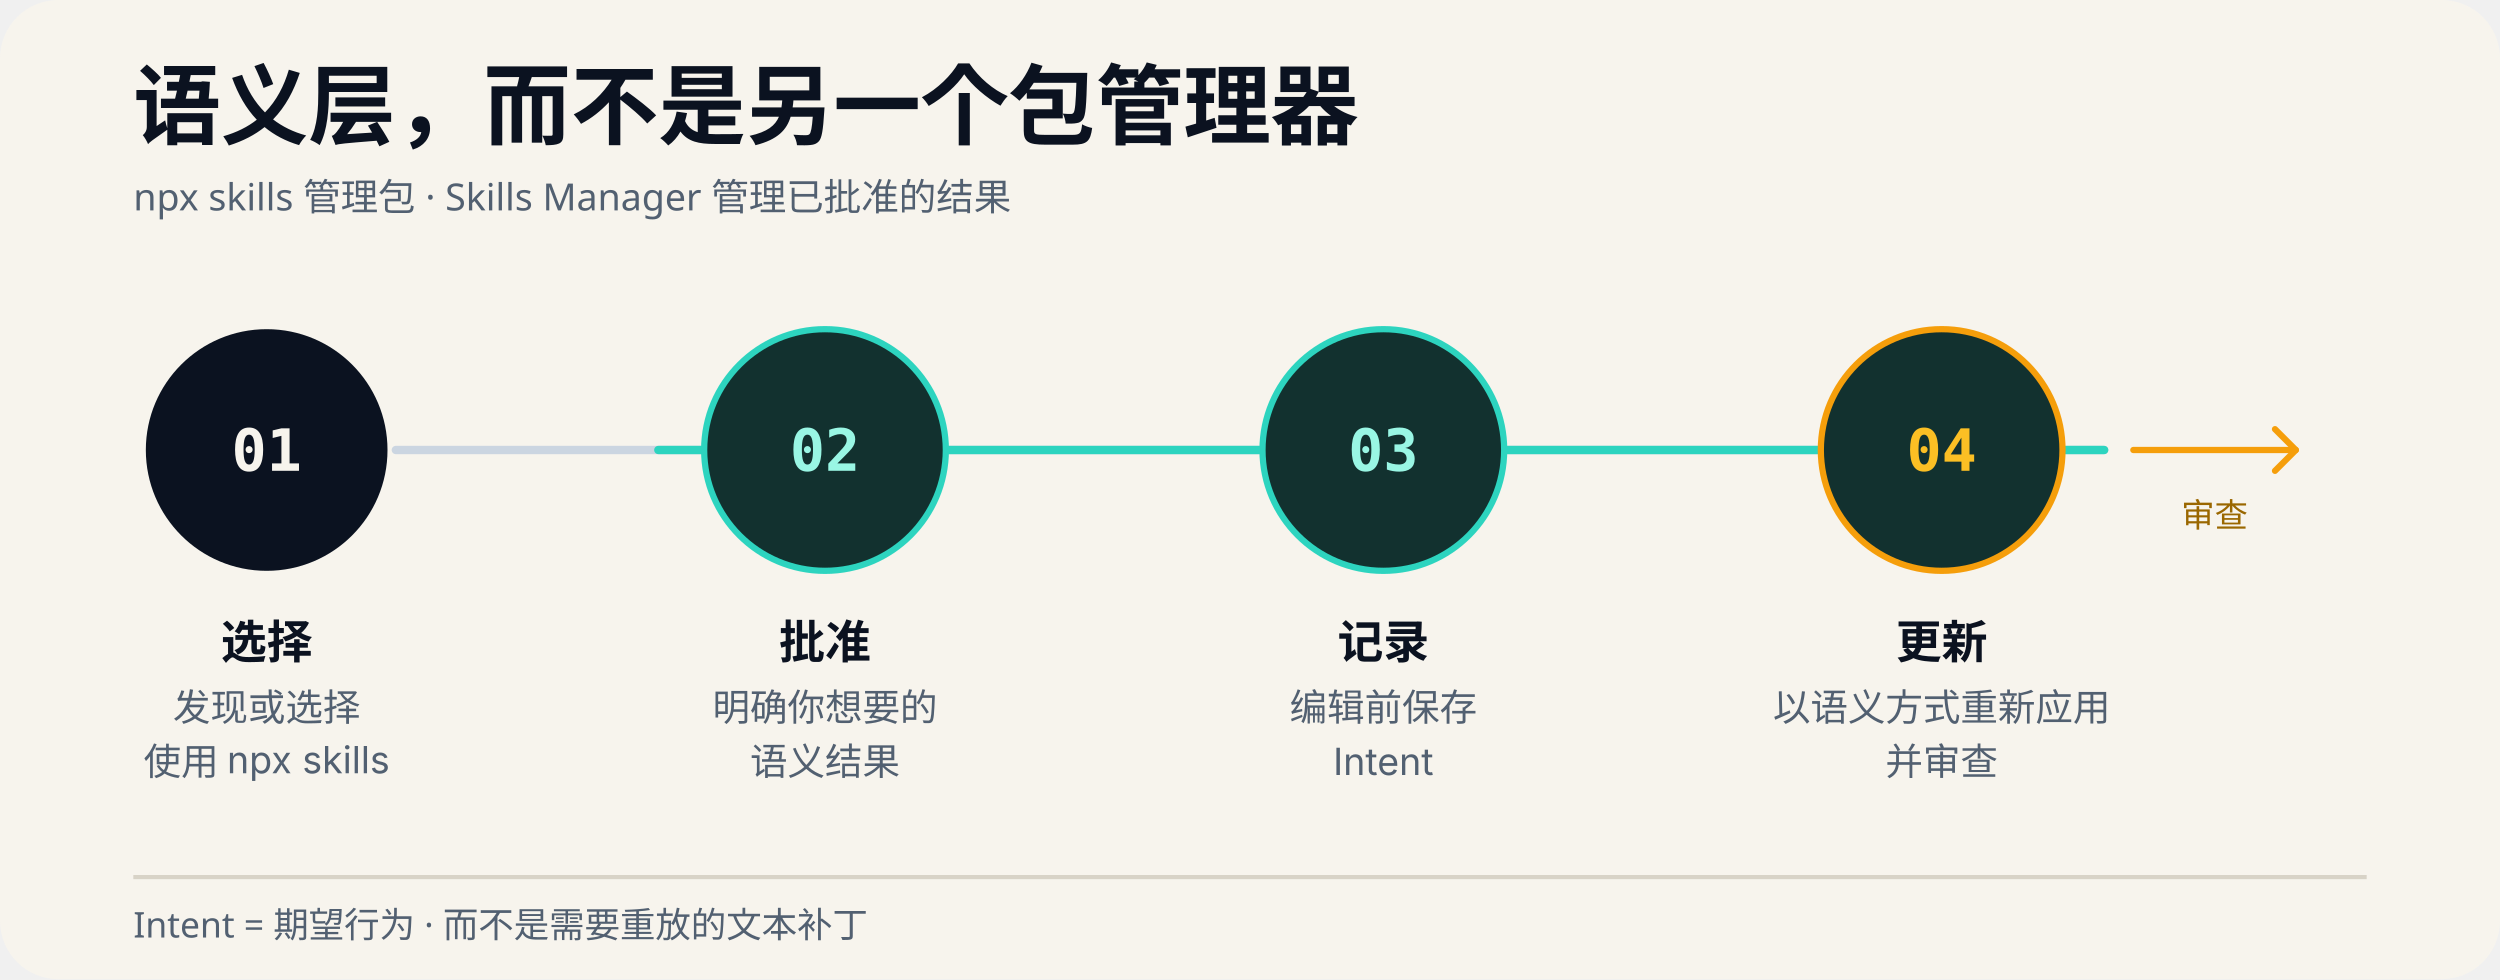
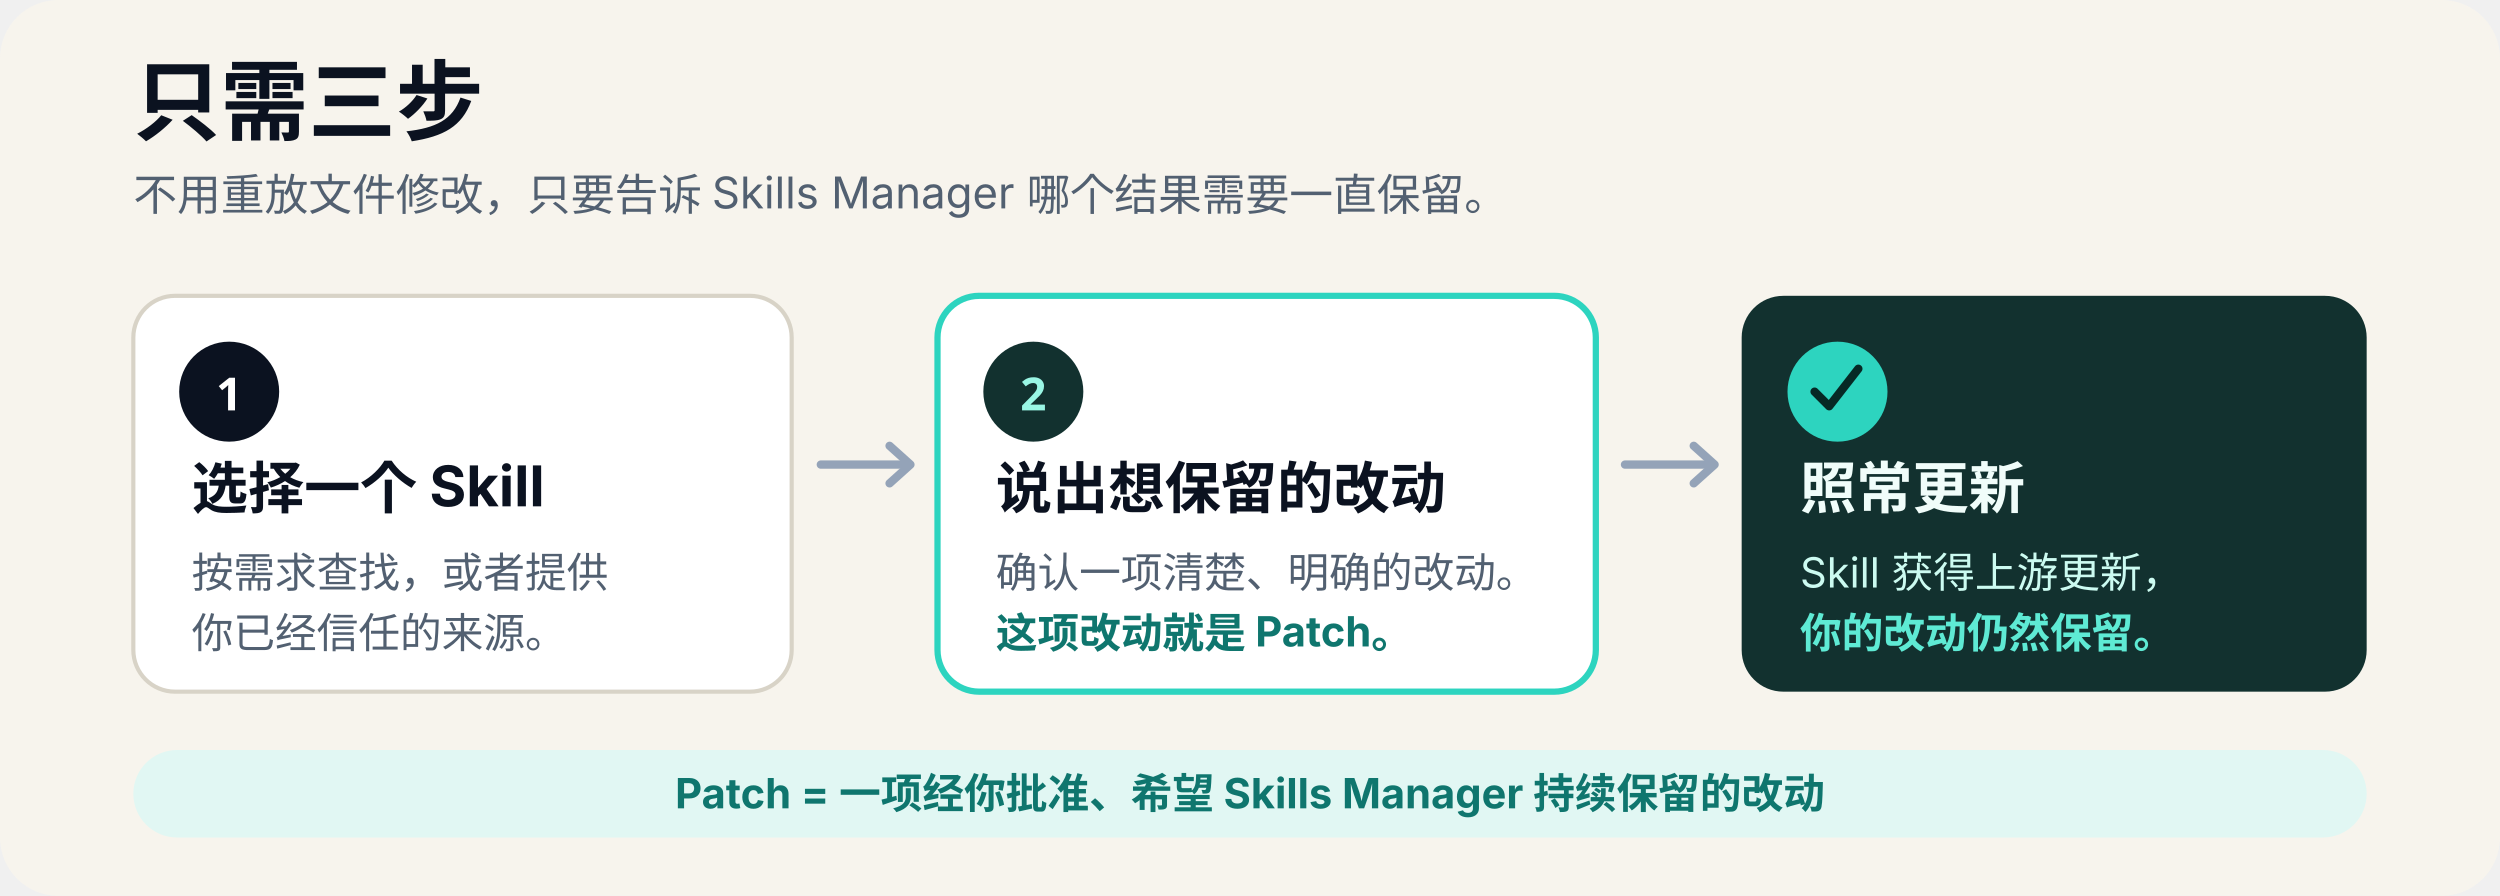
- <svg xmlns="http://www.w3.org/2000/svg" width="1200" height="470" viewBox="0 0 1200 470" role="img" aria-labelledby="title desc">
-   <rect width="1200" height="470" rx="28" fill="#F7F4ED" />
-   <text x="64" y="66" fill="#0B1220" font-family="-apple-system, BlinkMacSystemFont, Segoe UI, PingFang SC, sans-serif" font-size="42" font-weight="750">语义层，而不是另一个包管理器</text>
-   <text x="64" y="101" fill="#526071" font-family="ui-monospace, SFMono-Regular, Menlo, PingFang SC, sans-serif" font-size="18">npx skills 管理包 · Skills Manager 管理已批准的结果</text>
-   <path d="M190 216H1010" stroke="#CBD5E1" stroke-width="4" stroke-linecap="round" />
-   <path d="M316 216H1010" stroke="#2DD4BF" stroke-width="4" stroke-linecap="round" />
-   <g transform="translate(70 158)">
-     <circle cx="58" cy="58" r="58" fill="#0B1220" />
-     <text x="58" y="68" text-anchor="middle" fill="#F7F4ED" font-family="ui-monospace, SFMono-Regular, Menlo, monospace" font-size="28" font-weight="700">01</text>
-     <text x="58" y="158" text-anchor="middle" fill="#0B1220" font-family="-apple-system, BlinkMacSystemFont, Segoe UI, PingFang SC, sans-serif" font-size="22" font-weight="700">选择</text>
-     <text x="58" y="188" text-anchor="middle" fill="#526071" font-family="-apple-system, BlinkMacSystemFont, Segoe UI, PingFang SC, sans-serif" font-size="18">发现或选择</text>
-     <text x="58" y="214" text-anchor="middle" fill="#526071" font-family="-apple-system, BlinkMacSystemFont, Segoe UI, PingFang SC, sans-serif" font-size="18">使用 npx skills</text>
+ <svg xmlns="http://www.w3.org/2000/svg" width="1200" height="430" viewBox="0 0 1200 430" role="img" aria-labelledby="title desc">
+   <rect width="1200" height="430" rx="28" fill="#F7F4ED" />
+   <text x="64" y="64" fill="#0B1220" font-family="-apple-system, BlinkMacSystemFont, Segoe UI, PingFang SC, sans-serif" font-size="42" font-weight="760">只需三步</text>
+   <text x="64" y="101" fill="#526071" font-family="-apple-system, BlinkMacSystemFont, Segoe UI, PingFang SC, sans-serif" font-size="21">不用重放文件修改，只要告诉 Skills Manager 哪个结果需要一直保留。</text>
+   <g id="step-one" transform="translate(64 142)">
+     <rect width="316" height="190" rx="20" fill="#FFFFFF" stroke="#D8D3C7" stroke-width="2" />
+     <circle cx="46" cy="46" r="24" fill="#0B1220" />
+     <text x="46" y="55" text-anchor="middle" fill="#FFFFFF" font-family="ui-monospace, SFMono-Regular, Menlo, PingFang SC, sans-serif" font-size="22" font-weight="700">1</text>
+     <text x="28" y="102" fill="#0B1220" font-family="-apple-system, BlinkMacSystemFont, Segoe UI, PingFang SC, sans-serif" font-size="27" font-weight="750">选择一个 Skill</text>
+     <text x="28" y="140" fill="#526071" font-family="-apple-system, BlinkMacSystemFont, Segoe UI, PingFang SC, sans-serif" font-size="20">按需求查找，或者提供</text>
+     <text x="28" y="169" fill="#526071" font-family="-apple-system, BlinkMacSystemFont, Segoe UI, PingFang SC, sans-serif" font-size="20">你已经信任的来源。</text>
  </g>
-   <g transform="translate(338 158)">
-     <circle cx="58" cy="58" r="58" fill="#12312F" stroke="#2DD4BF" stroke-width="3" />
-     <text x="58" y="68" text-anchor="middle" fill="#99F6E4" font-family="ui-monospace, SFMono-Regular, Menlo, monospace" font-size="28" font-weight="700">02</text>
-     <text x="58" y="158" text-anchor="middle" fill="#0B1220" font-family="-apple-system, BlinkMacSystemFont, Segoe UI, PingFang SC, sans-serif" font-size="22" font-weight="700">批准</text>
-     <text x="58" y="188" text-anchor="middle" fill="#526071" font-family="-apple-system, BlinkMacSystemFont, Segoe UI, PingFang SC, sans-serif" font-size="18">明确你想要的</text>
-     <text x="58" y="214" text-anchor="middle" fill="#526071" font-family="-apple-system, BlinkMacSystemFont, Segoe UI, PingFang SC, sans-serif" font-size="18">语义结果</text>
+   <g transform="translate(394 223)">
+     <path d="M0 0h42" stroke="#94A3B8" stroke-width="4" stroke-linecap="round" />
+     <path d="M33-9l10 9-10 9" fill="none" stroke="#94A3B8" stroke-width="4" stroke-linecap="round" stroke-linejoin="round" />
  </g>
-   <g transform="translate(606 158)">
-     <circle cx="58" cy="58" r="58" fill="#12312F" stroke="#2DD4BF" stroke-width="3" />
-     <text x="58" y="68" text-anchor="middle" fill="#99F6E4" font-family="ui-monospace, SFMono-Regular, Menlo, monospace" font-size="28" font-weight="700">03</text>
-     <text x="58" y="158" text-anchor="middle" fill="#0B1220" font-family="-apple-system, BlinkMacSystemFont, Segoe UI, PingFang SC, sans-serif" font-size="22" font-weight="700">记录</text>
-     <text x="58" y="188" text-anchor="middle" fill="#526071" font-family="-apple-system, BlinkMacSystemFont, Segoe UI, PingFang SC, sans-serif" font-size="18">编辑前保存</text>
-     <text x="58" y="214" text-anchor="middle" fill="#526071" font-family="-apple-system, BlinkMacSystemFont, Segoe UI, PingFang SC, sans-serif" font-size="18">Intent</text>
+   <g id="step-two" transform="translate(450 142)">
+     <rect width="316" height="190" rx="20" fill="#FFFFFF" stroke="#2DD4BF" stroke-width="3" />
+     <circle cx="46" cy="46" r="24" fill="#12312F" />
+     <text x="46" y="55" text-anchor="middle" fill="#99F6E4" font-family="ui-monospace, SFMono-Regular, Menlo, PingFang SC, sans-serif" font-size="22" font-weight="700">2</text>
+     <text x="28" y="102" fill="#0B1220" font-family="-apple-system, BlinkMacSystemFont, Segoe UI, PingFang SC, sans-serif" font-size="27" font-weight="750">说出想保留的改动</text>
+     <text x="28" y="140" fill="#526071" font-family="-apple-system, BlinkMacSystemFont, Segoe UI, PingFang SC, sans-serif" font-size="20">确认一项清楚、明确的改动。</text>
+     <text x="28" y="169" fill="#0F766E" font-family="-apple-system, BlinkMacSystemFont, Segoe UI, PingFang SC, sans-serif" font-size="20" font-weight="700">这项改动就是 Patch。</text>
  </g>
-   <g transform="translate(874 158)">
-     <circle cx="58" cy="58" r="58" fill="#12312F" stroke="#F59E0B" stroke-width="3" />
-     <text x="58" y="68" text-anchor="middle" fill="#FBBF24" font-family="ui-monospace, SFMono-Regular, Menlo, monospace" font-size="28" font-weight="700">04</text>
-     <text x="58" y="158" text-anchor="middle" fill="#0B1220" font-family="-apple-system, BlinkMacSystemFont, Segoe UI, PingFang SC, sans-serif" font-size="22" font-weight="700">更新</text>
-     <text x="58" y="188" text-anchor="middle" fill="#526071" font-family="-apple-system, BlinkMacSystemFont, Segoe UI, PingFang SC, sans-serif" font-size="18">以语义方式重新应用</text>
-     <text x="58" y="214" text-anchor="middle" fill="#526071" font-family="-apple-system, BlinkMacSystemFont, Segoe UI, PingFang SC, sans-serif" font-size="18">并审查</text>
+   <g transform="translate(780 223)">
+     <path d="M0 0h42" stroke="#94A3B8" stroke-width="4" stroke-linecap="round" />
+     <path d="M33-9l10 9-10 9" fill="none" stroke="#94A3B8" stroke-width="4" stroke-linecap="round" stroke-linejoin="round" />
  </g>
-   <g transform="translate(1024 190)">
-     <path d="M0 26h78" stroke="#F59E0B" stroke-width="3" stroke-linecap="round" />
-     <path d="M68 16l10 10-10 10" fill="none" stroke="#F59E0B" stroke-width="3" stroke-linecap="round" stroke-linejoin="round" />
-     <text x="39" y="63" text-anchor="middle" fill="#9A6700" font-family="ui-monospace, SFMono-Regular, Menlo, PingFang SC, sans-serif" font-size="16">审查</text>
+   <g id="step-three" transform="translate(836 142)">
+     <rect width="300" height="190" rx="20" fill="#12312F" />
+     <circle cx="46" cy="46" r="24" fill="#2DD4BF" />
+     <path d="M35 46l7 7 14-18" fill="none" stroke="#062925" stroke-width="4" stroke-linecap="round" stroke-linejoin="round" />
+     <text x="28" y="102" fill="#F0FDFA" font-family="-apple-system, BlinkMacSystemFont, Segoe UI, PingFang SC, sans-serif" font-size="27" font-weight="750">照常更新</text>
+     <text x="28" y="140" fill="#CCFBF1" font-family="-apple-system, BlinkMacSystemFont, Segoe UI, PingFang SC, sans-serif" font-size="20">Skill 获得上游更新，</text>
+     <text x="28" y="169" fill="#5EEAD4" font-family="-apple-system, BlinkMacSystemFont, Segoe UI, PingFang SC, sans-serif" font-size="20" font-weight="700">你的改动仍然保留。</text>
  </g>
-   <rect x="64" y="420" width="1072" height="2" fill="#D8D3C7" />
-   <text x="64" y="450" fill="#526071" font-family="ui-monospace, SFMono-Regular, Menlo, PingFang SC, sans-serif" font-size="17">Intent = 期望行为 · 而不是需要重放的文本补丁</text>
+   <g transform="translate(64 360)">
+     <rect width="1072" height="42" rx="21" fill="#E1F7F3" />
+     <text x="536" y="28" text-anchor="middle" fill="#0F766E" font-family="-apple-system, BlinkMacSystemFont, Segoe UI, PingFang SC, sans-serif" font-size="20" font-weight="700">Patch = 一项经你批准、希望 Skills Manager 持续保留的改动</text>
+   </g>
</svg>
